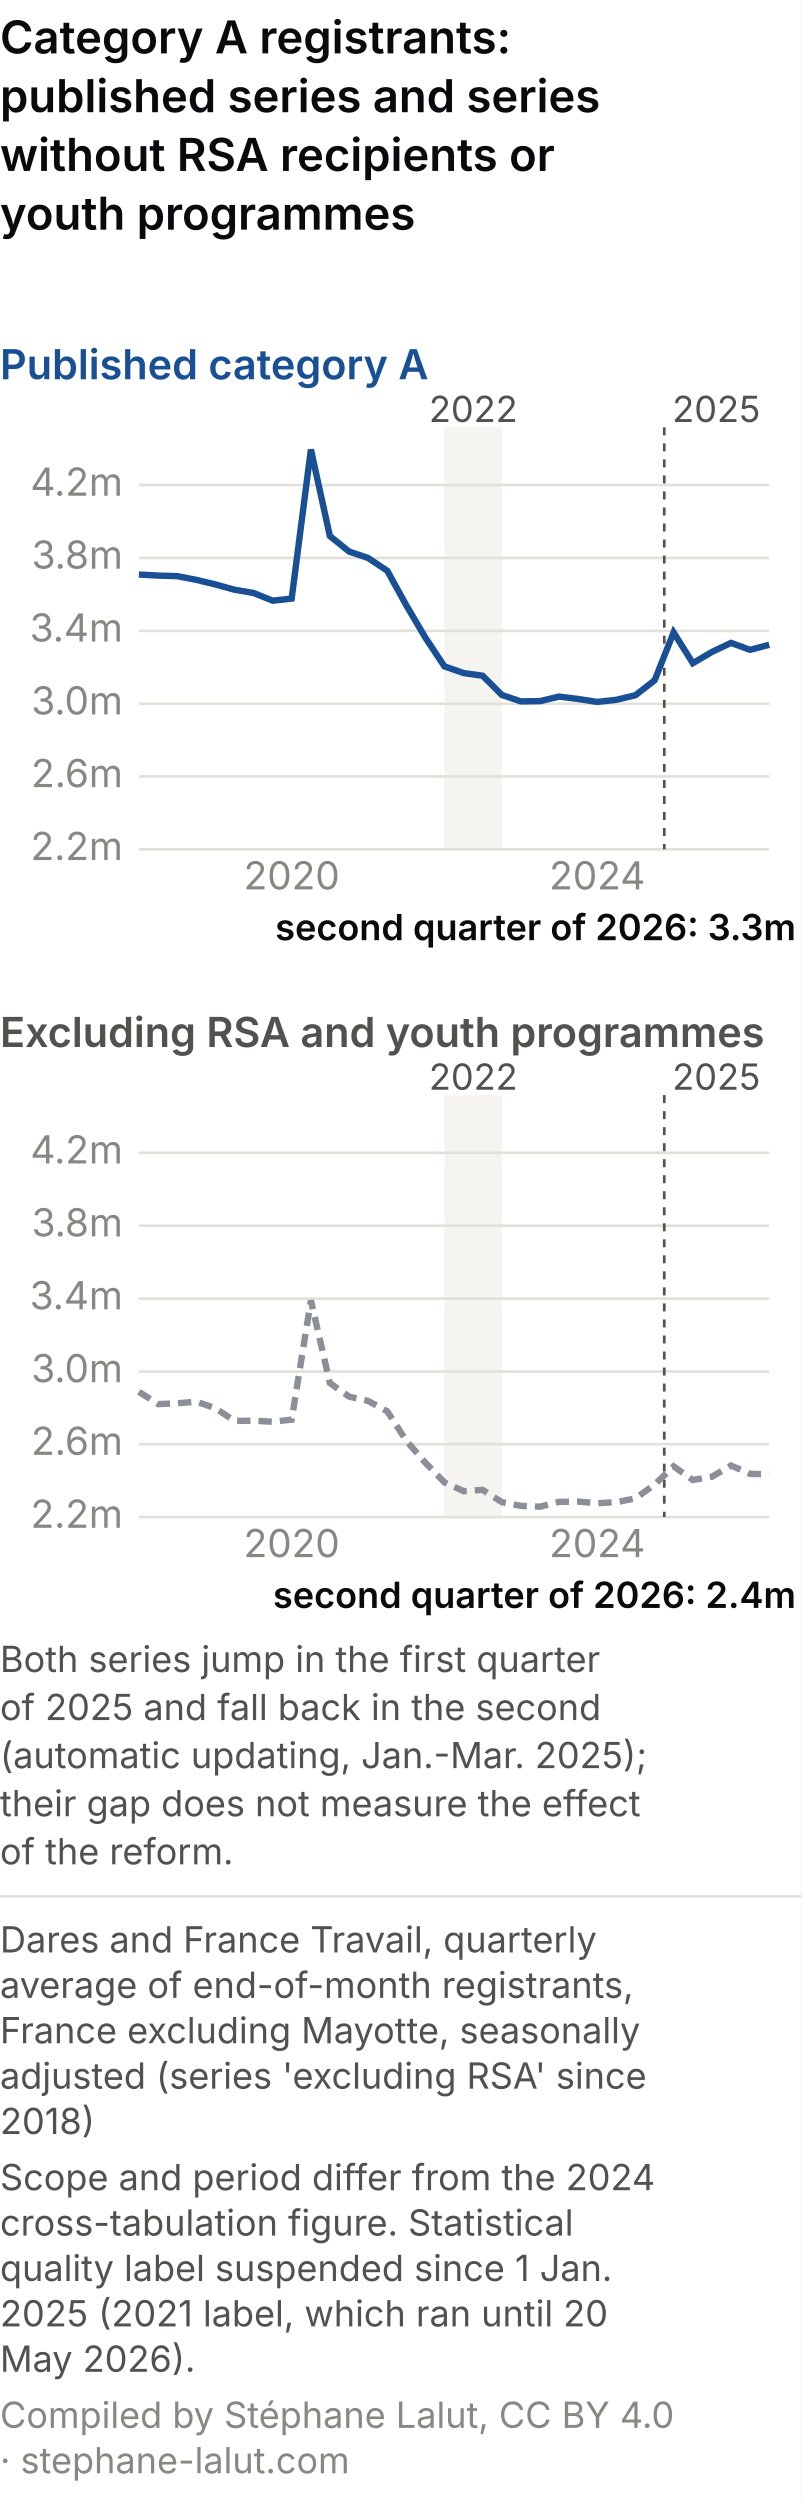
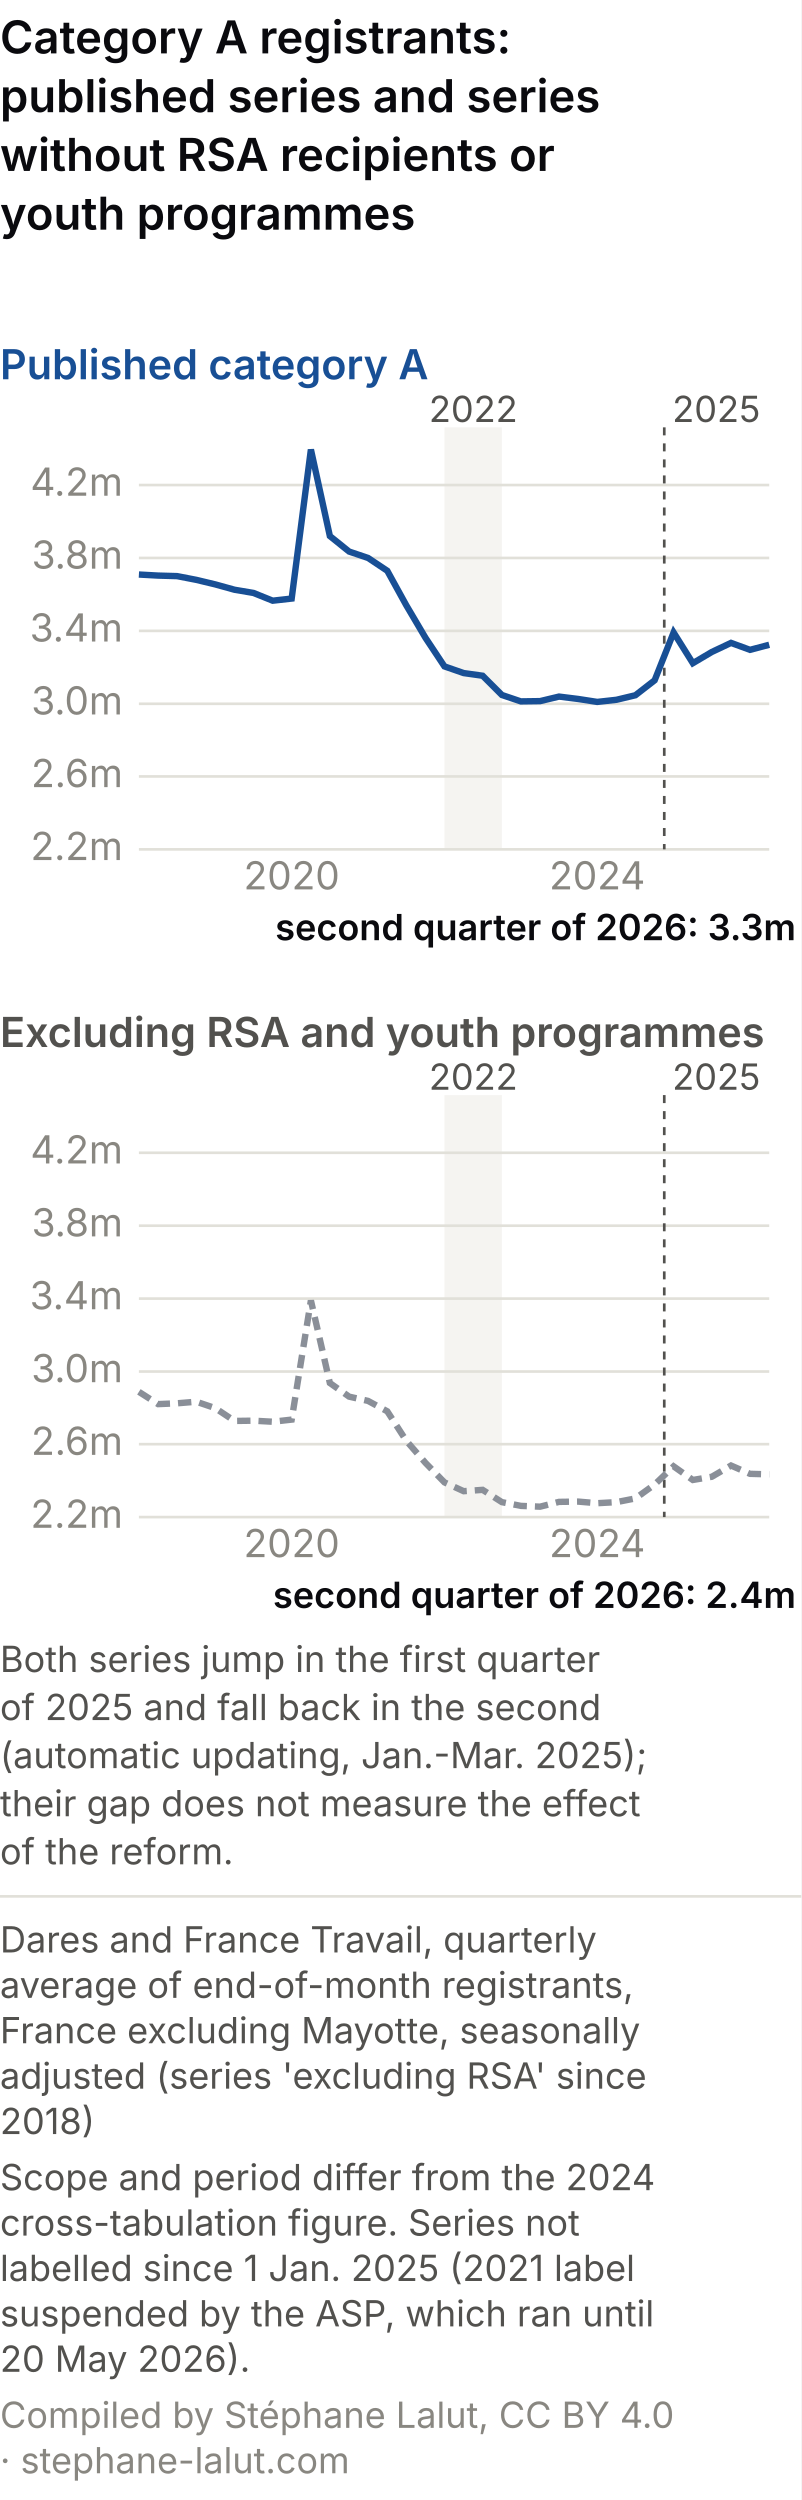
<svg xmlns="http://www.w3.org/2000/svg" viewBox="0 0 300 936" role="img" font-variant-numeric="tabular-nums" aria-labelledby="mgm-t mgm-d" font-family="system-ui, -apple-system, Segoe UI, sans-serif">
  <rect width="300" height="936" fill="#ffffff" />
  <text x="0" y="20" font-size="17" font-weight="600" fill="#0A0A0E">Category A registrants:</text>
  <text x="0" y="42" font-size="17" font-weight="600" fill="#0A0A0E">published series and series</text>
  <text x="0" y="64" font-size="17" font-weight="600" fill="#0A0A0E">without RSA recipients or</text>
  <text x="0" y="86" font-size="17" font-weight="600" fill="#0A0A0E">youth programmes</text>
  <text x="0.0" y="142.0" font-size="15.5" fill="#184f95" text-anchor="start" font-weight="600">Published category A</text>
  <rect x="166.4" y="160.0" width="21.5" height="158.0" fill="#eeede8" opacity="0.6" />
  <line x1="52.0" y1="318.0" x2="288.0" y2="318.0" stroke="#e1e0d9" />
  <text x="46.0" y="322.0" font-size="14.5" fill="#898781" text-anchor="end">2.2m</text>
  <line x1="52.0" y1="290.7" x2="288.0" y2="290.7" stroke="#e1e0d9" />
  <text x="46.0" y="294.7" font-size="14.5" fill="#898781" text-anchor="end">2.6m</text>
  <line x1="52.0" y1="263.5" x2="288.0" y2="263.5" stroke="#e1e0d9" />
  <text x="46.0" y="267.5" font-size="14.5" fill="#898781" text-anchor="end">3.0m</text>
  <line x1="52.0" y1="236.2" x2="288.0" y2="236.2" stroke="#e1e0d9" />
  <text x="46.0" y="240.2" font-size="14.5" fill="#898781" text-anchor="end">3.4m</text>
  <line x1="52.0" y1="208.9" x2="288.0" y2="208.9" stroke="#e1e0d9" />
  <text x="46.0" y="212.9" font-size="14.5" fill="#898781" text-anchor="end">3.8m</text>
  <line x1="52.0" y1="181.6" x2="288.0" y2="181.6" stroke="#e1e0d9" />
  <text x="46.0" y="185.6" font-size="14.5" fill="#898781" text-anchor="end">4.2m</text>
  <text x="109.2" y="333.0" font-size="14.5" fill="#898781" text-anchor="middle">2020</text>
  <text x="223.6" y="333.0" font-size="14.5" fill="#898781" text-anchor="middle">2024</text>
  <line x1="248.7" y1="160.0" x2="248.7" y2="318.0" stroke="#52514e" stroke-dasharray="3 3" />
  <polyline points="52.0,215.1 59.2,215.5 66.3,215.7 73.5,217.1 80.6,218.8 87.8,220.8 94.9,222.0 102.1,224.9 109.2,224.1 116.4,168.3 123.5,200.7 130.7,206.5 137.8,208.9 145.0,213.7 152.1,226.6 159.3,238.8 166.4,249.5 173.6,252.0 180.7,253.0 187.9,260.2 195.0,262.6 202.2,262.5 209.3,260.8 216.5,261.7 223.6,262.8 230.8,262.0 237.9,260.3 245.1,254.7 252.2,236.8 259.4,248.3 266.5,244.1 273.7,240.7 280.8,243.3 288.0,241.4" fill="none" stroke="#184f95" stroke-width="2.4" />
  <text x="177.2" y="158.0" font-size="13.5" fill="#52514e" text-anchor="middle">2022</text>
  <text x="251.7" y="158.0" font-size="13.5" fill="#52514e" text-anchor="start">2025</text>
  <text x="298.0" y="352.0" font-size="13.5" fill="#0A0A0E" text-anchor="end" font-weight="600">second quarter of 2026: 3.3m</text>
  <text x="0.0" y="392.0" font-size="15.5" fill="#52514e" text-anchor="start" font-weight="600">Excluding RSA and youth programmes</text>
  <rect x="166.4" y="410.0" width="21.5" height="158.0" fill="#eeede8" opacity="0.6" />
  <line x1="52.0" y1="568.0" x2="288.0" y2="568.0" stroke="#e1e0d9" />
  <text x="46.0" y="572.0" font-size="14.5" fill="#898781" text-anchor="end">2.2m</text>
  <line x1="52.0" y1="540.7" x2="288.0" y2="540.7" stroke="#e1e0d9" />
  <text x="46.0" y="544.7" font-size="14.5" fill="#898781" text-anchor="end">2.6m</text>
  <line x1="52.0" y1="513.5" x2="288.0" y2="513.5" stroke="#e1e0d9" />
  <text x="46.0" y="517.5" font-size="14.5" fill="#898781" text-anchor="end">3.0m</text>
  <line x1="52.0" y1="486.2" x2="288.0" y2="486.2" stroke="#e1e0d9" />
  <text x="46.0" y="490.2" font-size="14.5" fill="#898781" text-anchor="end">3.4m</text>
  <line x1="52.0" y1="458.9" x2="288.0" y2="458.9" stroke="#e1e0d9" />
  <text x="46.0" y="462.9" font-size="14.5" fill="#898781" text-anchor="end">3.8m</text>
  <line x1="52.0" y1="431.6" x2="288.0" y2="431.6" stroke="#e1e0d9" />
  <text x="46.0" y="435.6" font-size="14.5" fill="#898781" text-anchor="end">4.2m</text>
  <text x="109.2" y="583.0" font-size="14.5" fill="#898781" text-anchor="middle">2020</text>
  <text x="223.6" y="583.0" font-size="14.5" fill="#898781" text-anchor="middle">2024</text>
  <line x1="248.7" y1="410.0" x2="248.7" y2="568.0" stroke="#52514e" stroke-dasharray="3 3" />
  <polyline points="52.0,521.1 59.2,525.7 66.3,525.4 73.5,524.8 80.6,527.2 87.8,532.0 94.9,531.9 102.1,532.3 109.2,531.5 116.4,486.9 123.5,517.8 130.7,522.9 137.8,524.5 145.0,528.4 152.1,539.4 159.3,547.7 166.4,555.0 173.6,558.3 180.7,557.8 187.9,562.4 195.0,563.8 202.2,564.1 209.3,562.3 216.5,562.2 223.6,562.8 230.8,562.4 237.9,561.0 245.1,555.8 252.2,549.0 259.4,554.1 266.5,552.9 273.7,548.7 280.8,551.8 288.0,552.0" fill="none" stroke="#8a8f98" stroke-width="2.4" stroke-dasharray="5 3" />
  <text x="177.2" y="408.0" font-size="13.5" fill="#52514e" text-anchor="middle">2022</text>
  <text x="251.7" y="408.0" font-size="13.5" fill="#52514e" text-anchor="start">2025</text>
  <text x="298.0" y="602.0" font-size="13.5" fill="#0A0A0E" text-anchor="end" font-weight="600">second quarter of 2026: 2.4m</text>
  <text x="0.0" y="626.0" font-size="13.5" fill="#52514e" text-anchor="start">Both series jump in the first quarter</text>
  <text x="0.0" y="644.0" font-size="13.5" fill="#52514e" text-anchor="start">of 2025 and fall back in the second</text>
  <text x="0.0" y="662.0" font-size="13.5" fill="#52514e" text-anchor="start">(automatic updating, Jan.-Mar. 2025);</text>
  <text x="0.0" y="680.0" font-size="13.5" fill="#52514e" text-anchor="start">their gap does not measure the effect</text>
  <text x="0.0" y="698.0" font-size="13.5" fill="#52514e" text-anchor="start">of the reform.</text>
  <line x1="0" y1="710.0" x2="300" y2="710.0" stroke="#e1e0d9" />
  <text class="pied-source" x="0" y="731.0" font-size="13.5" fill="#52514e">Dares and France Travail, quarterly</text>
  <text class="pied-source" x="0" y="748.0" font-size="13.5" fill="#52514e">average of end-of-month registrants,</text>
  <text class="pied-source" x="0" y="765.0" font-size="13.5" fill="#52514e">France excluding Mayotte, seasonally</text>
  <text class="pied-source" x="0" y="782.0" font-size="13.5" fill="#52514e">adjusted (series 'excluding RSA' since</text>
  <text class="pied-source" x="0" y="799.0" font-size="13.5" fill="#52514e">2018)</text>
  <text class="pied-note" x="0" y="820.0" font-size="13.5" fill="#52514e">Scope and period differ from the 2024</text>
-   <text class="pied-note" x="0" y="837.0" font-size="13.5" fill="#52514e">cross-tabulation figure. Statistical</text>
-   <text class="pied-note" x="0" y="854.0" font-size="13.5" fill="#52514e">quality label suspended since 1 Jan.</text>
-   <text class="pied-note" x="0" y="871.0" font-size="13.5" fill="#52514e">2025 (2021 label, which ran until 20</text>
-   <text class="pied-note" x="0" y="888.0" font-size="13.5" fill="#52514e">May 2026).</text>
+   <text class="pied-note" x="0" y="837.0" font-size="13.5" fill="#52514e">cross-tabulation figure. Series not</text>
+   <text class="pied-note" x="0" y="854.0" font-size="13.5" fill="#52514e">labelled since 1 Jan. 2025 (2021 label</text>
+   <text class="pied-note" x="0" y="871.0" font-size="13.5" fill="#52514e">suspended by the ASP, which ran until</text>
+   <text class="pied-note" x="0" y="888.0" font-size="13.5" fill="#52514e">20 May 2026).</text>
  <text class="pied-licence" x="0" y="909.0" font-size="13.5" fill="#898781">Compiled by Stéphane Lalut, CC BY 4.0</text>
  <text class="pied-licence" x="0" y="926.0" font-size="13.5" fill="#898781">· stephane-lalut.com</text>
</svg>
